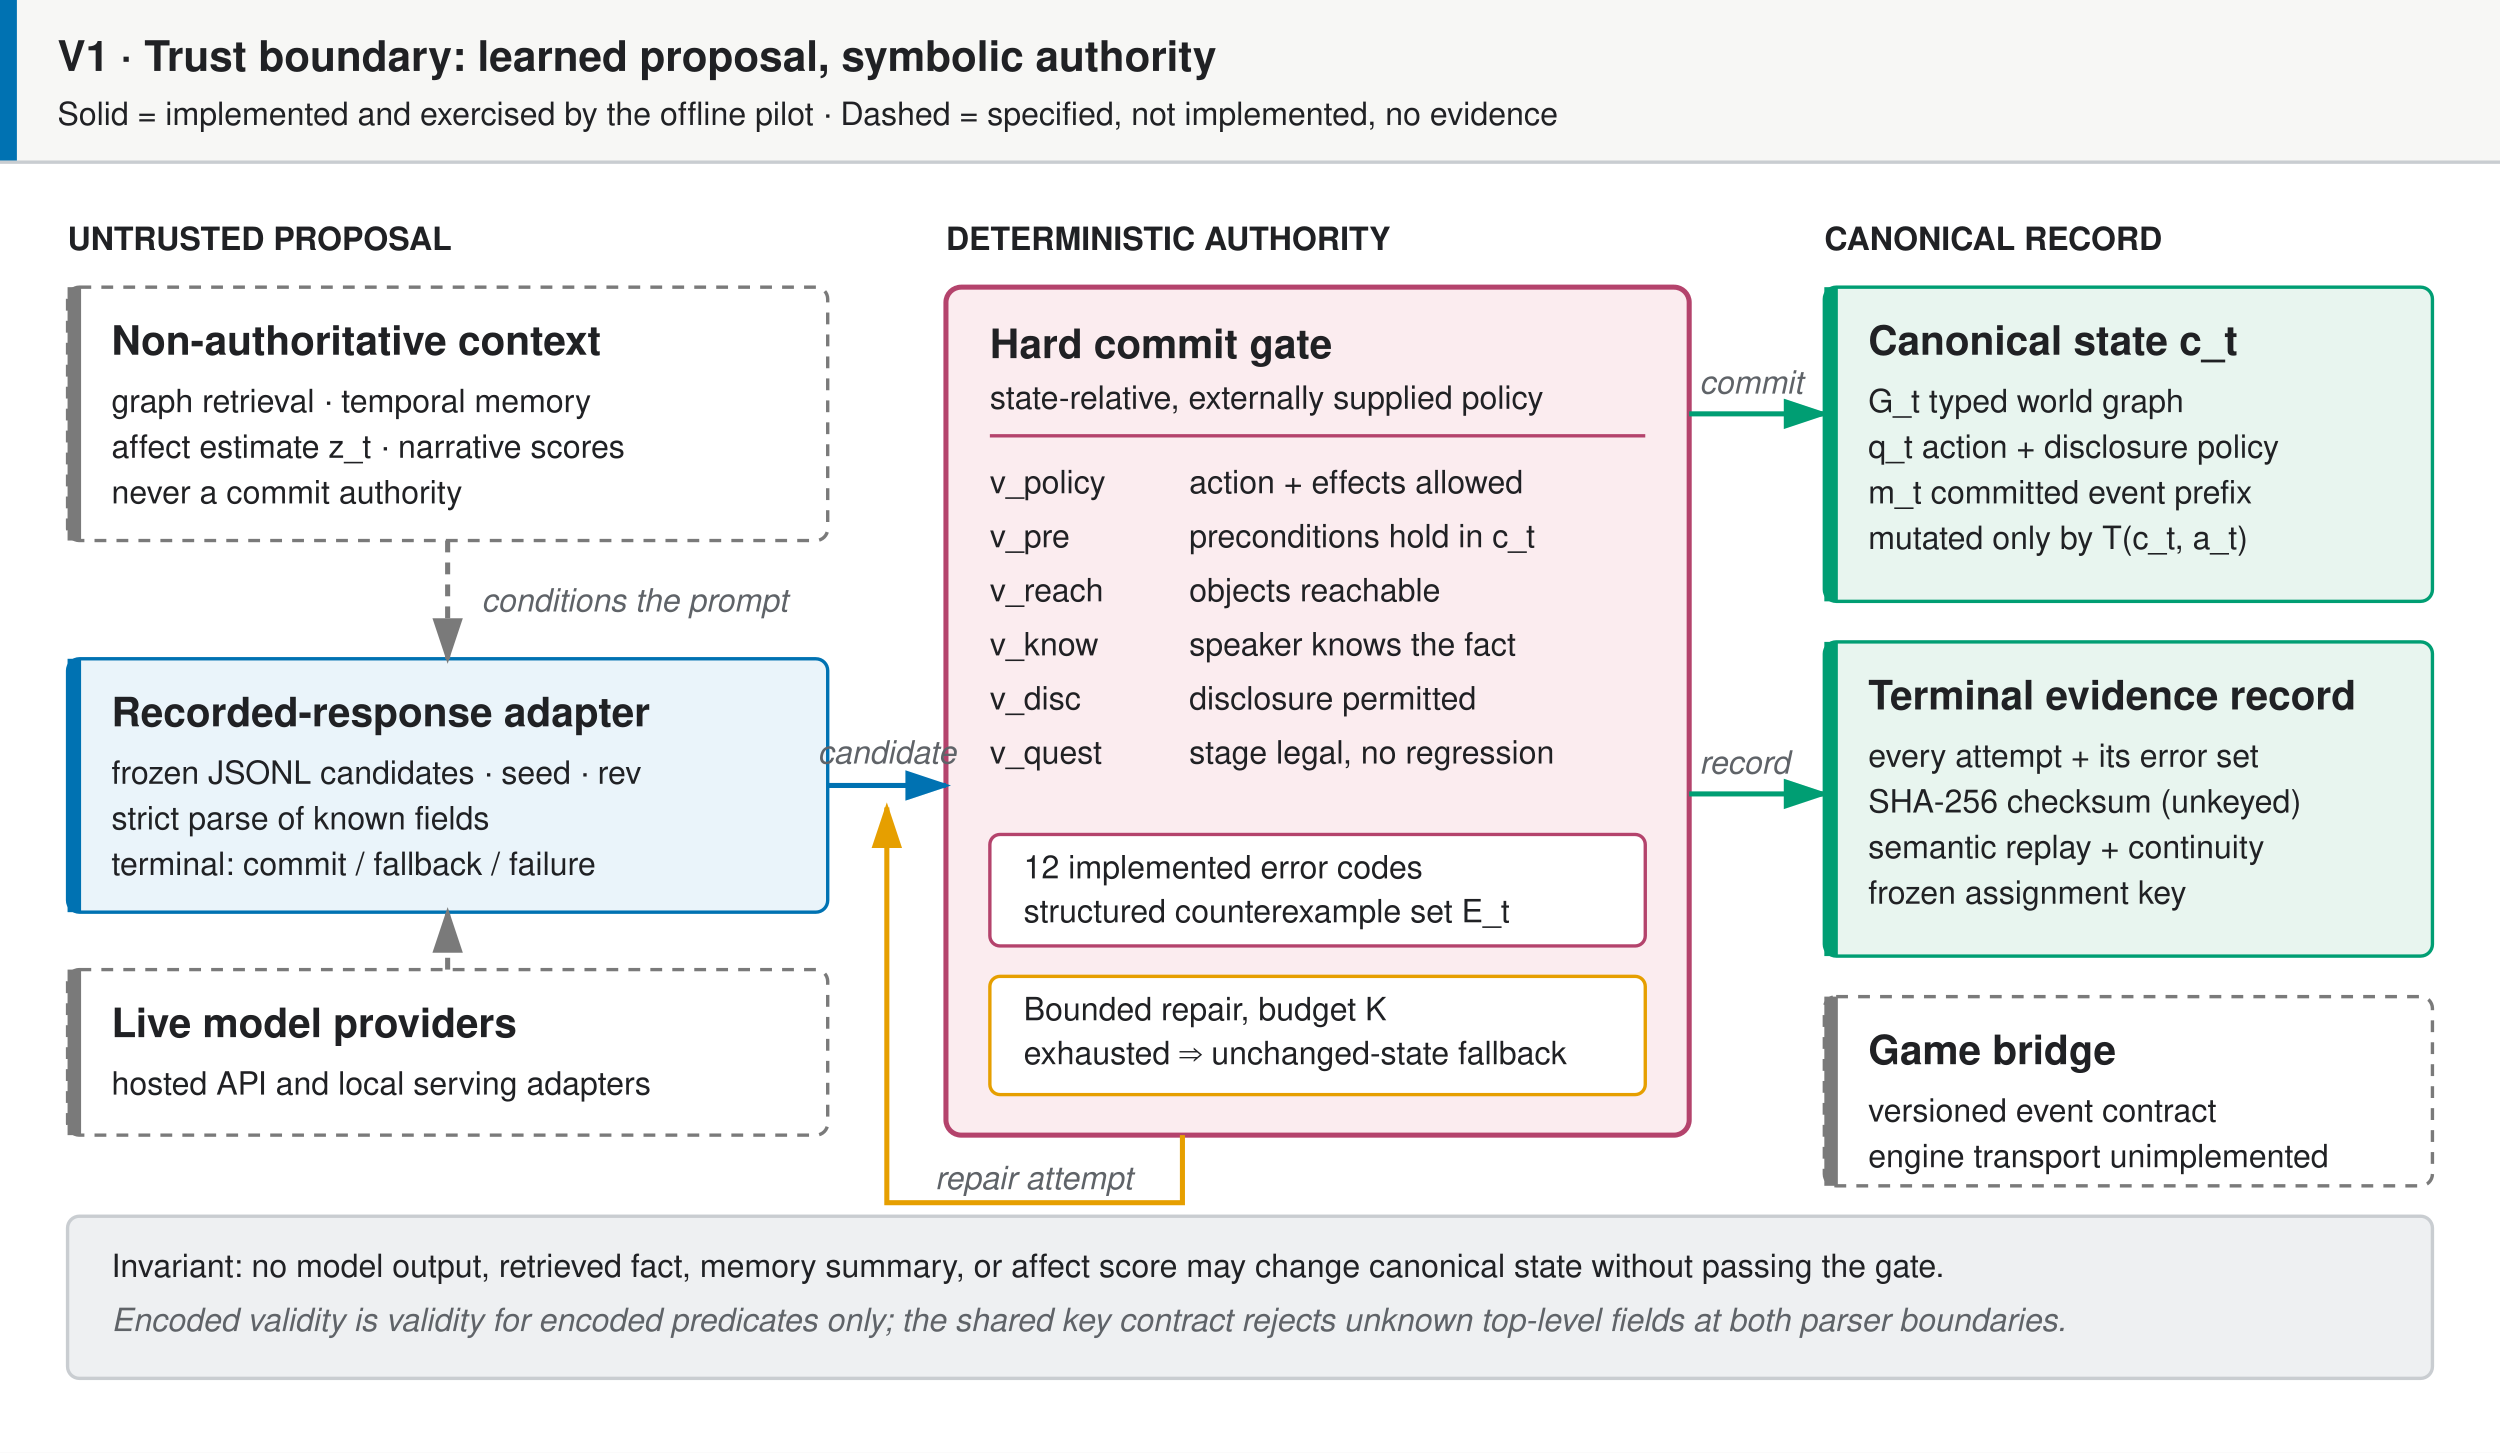
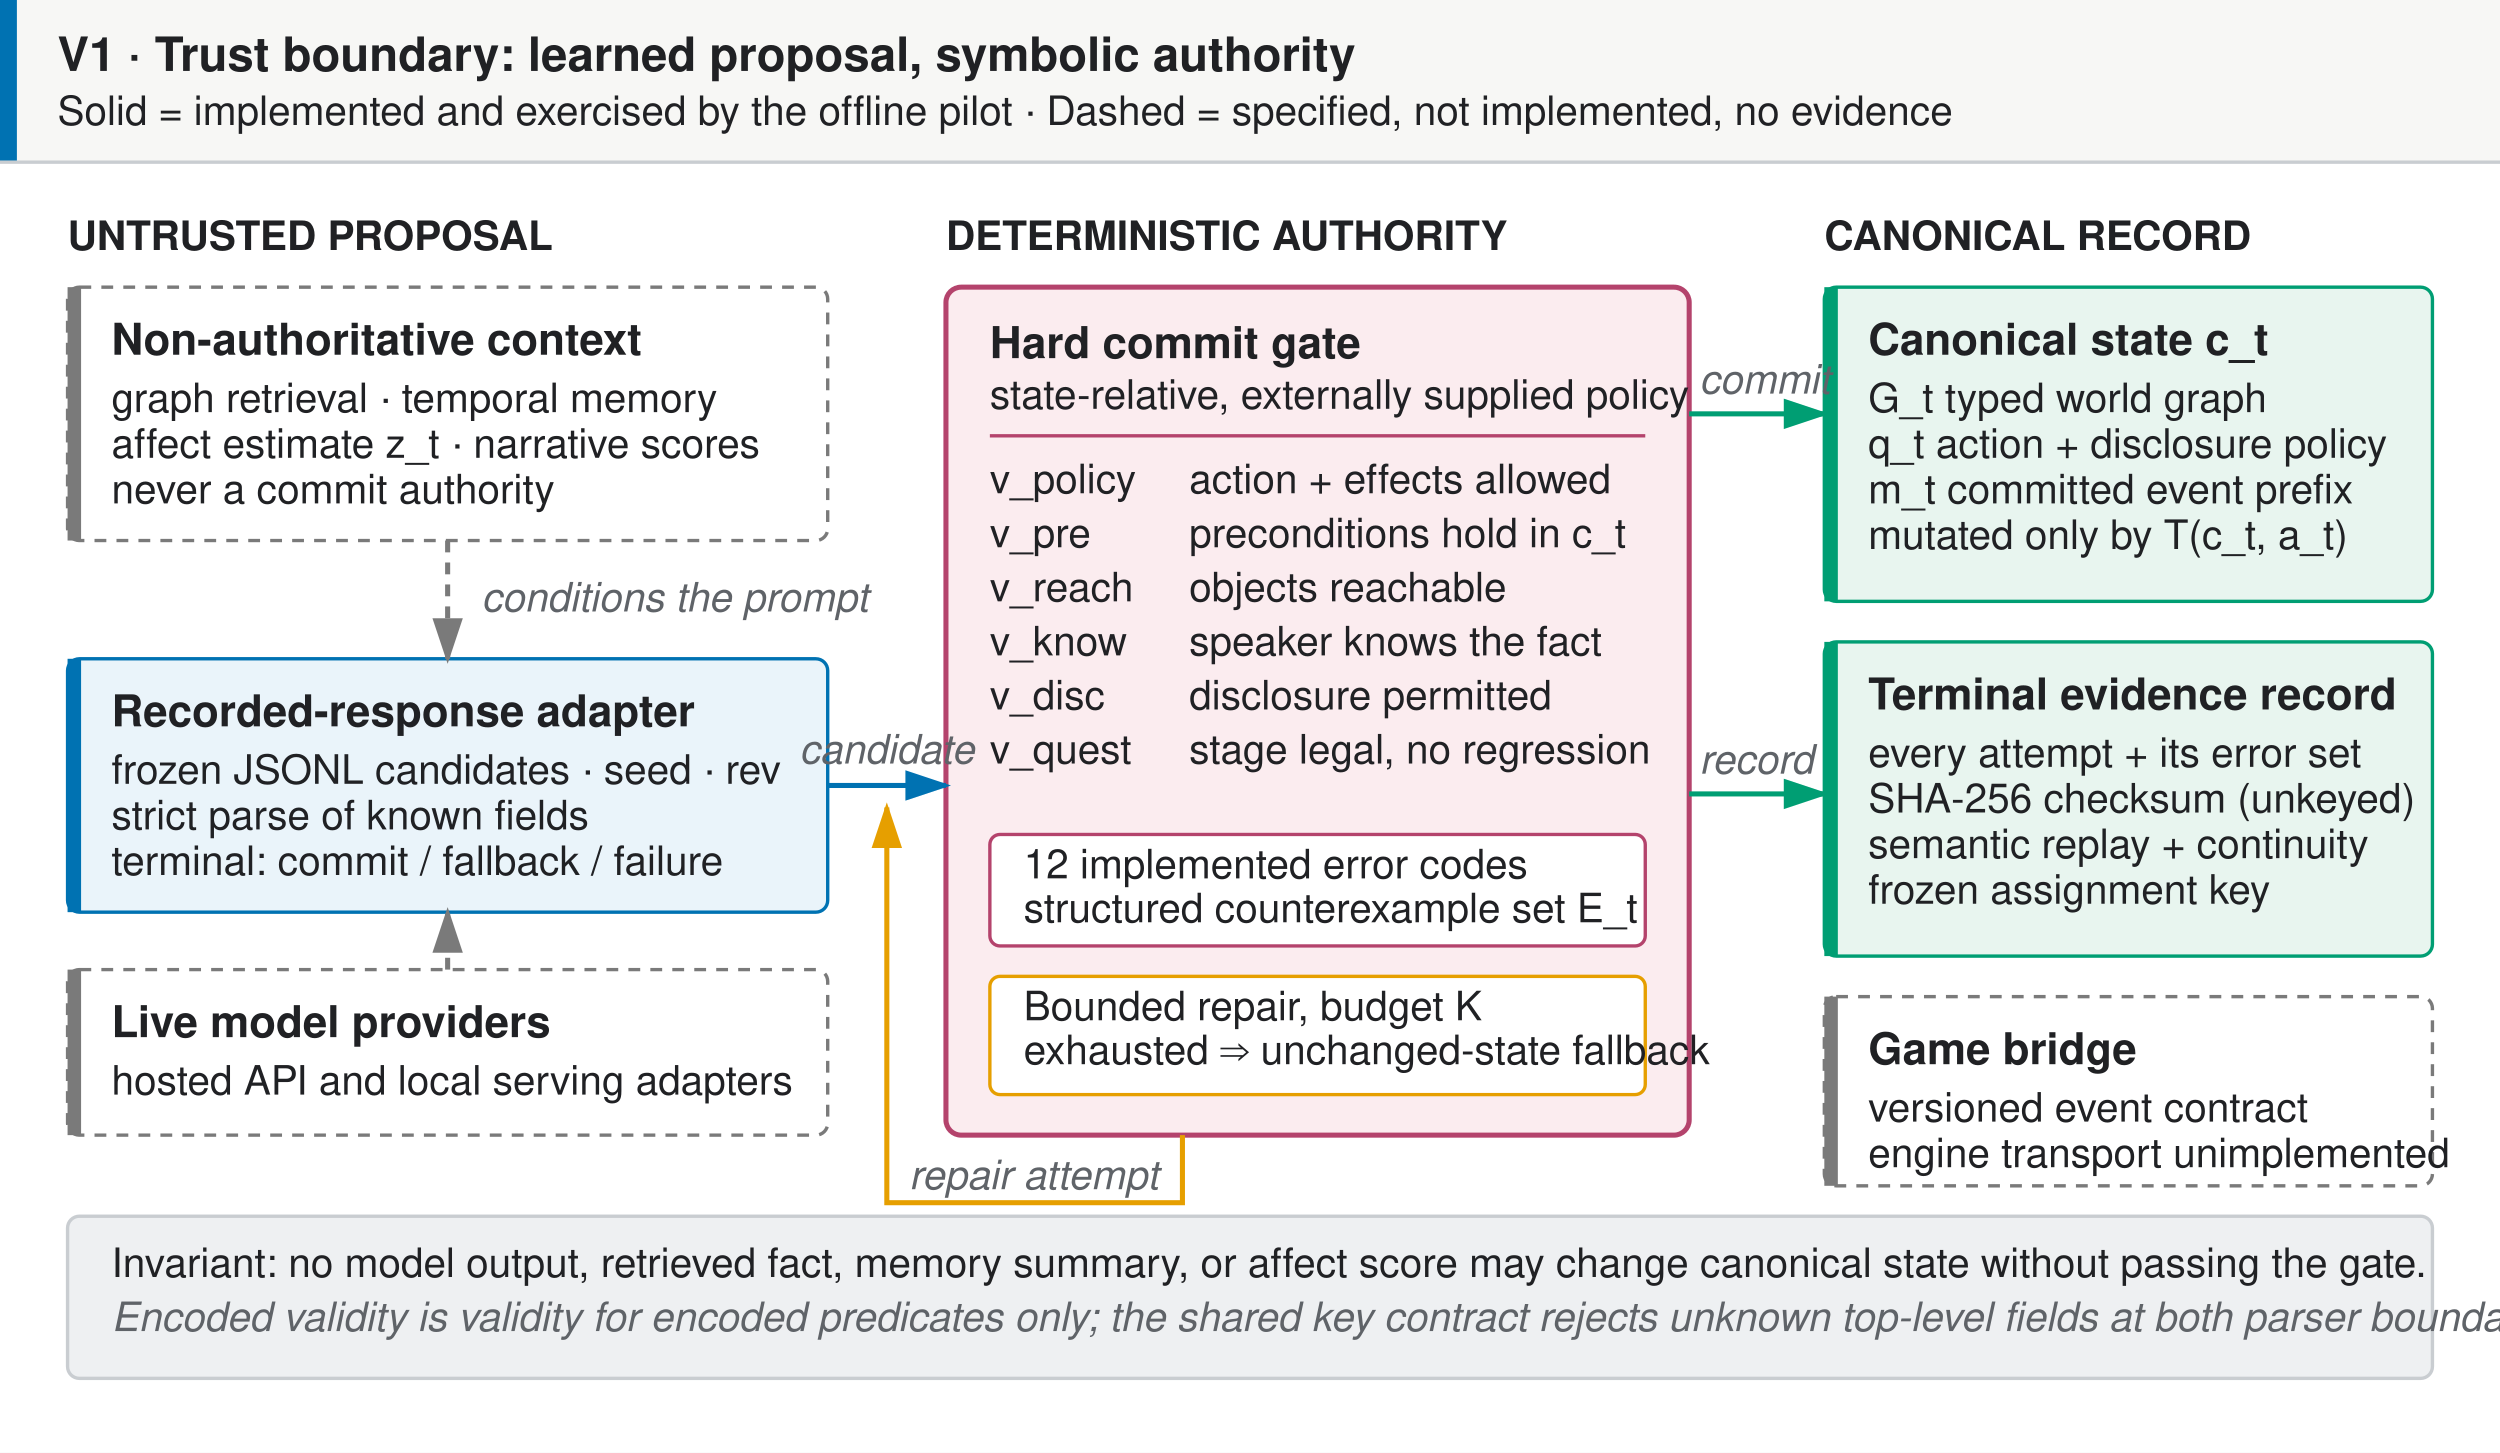
<svg xmlns="http://www.w3.org/2000/svg" width="1480" height="860" viewBox="0 0 1480 860" role="img" aria-labelledby="svg-title svg-desc">
  <defs>
    <marker id="arrow-blue" markerWidth="10" markerHeight="10" refX="8" refY="3" orient="auto" markerUnits="strokeWidth">
      <path d="M0,0 L0,6 L9,3 z" fill="#0072B2" />
    </marker>
    <marker id="arrow-orange" markerWidth="10" markerHeight="10" refX="8" refY="3" orient="auto" markerUnits="strokeWidth">
      <path d="M0,0 L0,6 L9,3 z" fill="#E69F00" />
    </marker>
    <marker id="arrow-green" markerWidth="10" markerHeight="10" refX="8" refY="3" orient="auto" markerUnits="strokeWidth">
      <path d="M0,0 L0,6 L9,3 z" fill="#009E73" />
    </marker>
    <marker id="arrow-gray" markerWidth="10" markerHeight="10" refX="8" refY="3" orient="auto" markerUnits="strokeWidth">
      <path d="M0,0 L0,6 L9,3 z" fill="#7A7A7A" />
    </marker>
    <style>
      text { font-family: Helvetica, Arial, sans-serif; fill: #202124; }
-       .section { font-size: 25px; font-weight: 700; }
-       .box-title { font-size: 24px; font-weight: 700; }
-       .body { font-size: 21px; font-weight: 400; }
-       .small { font-size: 19px; font-weight: 400; }
-       .note { font-size: 19px; font-style: italic; fill: #5F6368; }
-       .arrow-label { font-size: 19px; font-weight: 700; }
+       .section { font-size: 28px; font-weight: 700; }
+       .box-title { font-size: 26px; font-weight: 700; }
+       .body { font-size: 25px; font-weight: 400; }
+       .small { font-size: 24px; font-weight: 400; }
+       .note { font-size: 24px; font-style: italic; fill: #5F6368; }
+       .arrow-label { font-size: 24px; font-weight: 700; }
    </style>
  </defs>
  <rect x="0" y="0" width="1480" height="860" fill="#FFFFFF" />
  <rect x="0" y="0" width="1480" height="96" rx="0" fill="#F7F7F5" stroke="#C9CDD1" stroke-width="0" />
  <rect x="0" y="0" width="10" height="96" fill="#0072B2" />
  <text x="34" y="42" class="section" text-anchor="start">V1 · Trust boundary: learned proposal, symbolic authority</text>
  <text x="34" y="74" class="small" text-anchor="start" fill="#5F6368">Solid = implemented and exercised by the offline pilot   ·   Dashed = specified, not implemented, no evidence</text>
-   <line x1="0" y1="96" x2="1480" y2="96" stroke="#C9CDD1" stroke-width="2" fill="none" />
+   <line class="connector" x1="0" y1="96" x2="1480" y2="96" stroke="#C9CDD1" stroke-width="2" fill="none" />
  <text x="40" y="148" class="arrow-label" text-anchor="start" fill="#5F6368">UNTRUSTED PROPOSAL</text>
  <text x="560" y="148" class="arrow-label" text-anchor="start" fill="#B4436C">DETERMINISTIC AUTHORITY</text>
  <text x="1080" y="148" class="arrow-label" text-anchor="start" fill="#5F6368">CANONICAL RECORD</text>
  <rect x="40" y="170" width="450" height="150" rx="7" fill="#FFFFFF" stroke="#7A7A7A" stroke-width="2" stroke-dasharray="7 6" />
  <rect x="40" y="170" width="8" height="150" fill="#7A7A7A" />
  <text x="66" y="210" class="box-title" text-anchor="start">Non-authoritative context</text>
  <text x="66" y="244" class="small" text-anchor="start">graph retrieval · temporal memory</text>
  <text x="66" y="271" class="small" text-anchor="start">affect estimate z_t · narrative scores</text>
  <text x="66" y="298" class="small" text-anchor="start">never a commit authority</text>
  <rect x="40" y="390" width="450" height="150" rx="7" fill="#EAF4FA" stroke="#0072B2" stroke-width="2" />
  <rect x="40" y="390" width="8" height="150" fill="#0072B2" />
  <text x="66" y="430" class="box-title" text-anchor="start">Recorded-response adapter</text>
  <text x="66" y="464" class="small" text-anchor="start">frozen JSONL candidates · seed · rev</text>
  <text x="66" y="491" class="small" text-anchor="start">strict parse of known fields</text>
  <text x="66" y="518" class="small" text-anchor="start">terminal: commit / fallback / failure</text>
  <rect x="40" y="574" width="450" height="98" rx="7" fill="#FFFFFF" stroke="#7A7A7A" stroke-width="2" stroke-dasharray="7 6" />
  <rect x="40" y="574" width="8" height="98" fill="#7A7A7A" />
  <text x="66" y="614" class="box-title" text-anchor="start">Live model providers</text>
  <text x="66" y="648" class="small" text-anchor="start">hosted API and local serving adapters</text>
  <rect x="560" y="170" width="440" height="502" rx="9" fill="#FBECEF" stroke="#B4436C" stroke-width="3" />
  <text x="586" y="212" class="box-title" text-anchor="start">Hard commit gate</text>
  <text x="586" y="242" class="small" text-anchor="start" fill="#5F6368">state-relative, externally supplied policy</text>
-   <line x1="586" y1="258" x2="974" y2="258" stroke="#B4436C" stroke-width="2" fill="none" />
+   <line class="connector" x1="586" y1="258" x2="974" y2="258" stroke="#B4436C" stroke-width="2" fill="none" />
  <text x="586" y="292" class="small" text-anchor="start">v_policy</text>
  <text x="704" y="292" class="small" text-anchor="start" fill="#5F6368">action + effects allowed</text>
  <text x="586" y="324" class="small" text-anchor="start">v_pre</text>
  <text x="704" y="324" class="small" text-anchor="start" fill="#5F6368">preconditions hold in c_t</text>
  <text x="586" y="356" class="small" text-anchor="start">v_reach</text>
  <text x="704" y="356" class="small" text-anchor="start" fill="#5F6368">objects reachable</text>
  <text x="586" y="388" class="small" text-anchor="start">v_know</text>
  <text x="704" y="388" class="small" text-anchor="start" fill="#5F6368">speaker knows the fact</text>
  <text x="586" y="420" class="small" text-anchor="start">v_disc</text>
  <text x="704" y="420" class="small" text-anchor="start" fill="#5F6368">disclosure permitted</text>
  <text x="586" y="452" class="small" text-anchor="start">v_quest</text>
  <text x="704" y="452" class="small" text-anchor="start" fill="#5F6368">stage legal, no regression</text>
  <rect x="586" y="494" width="388" height="66" rx="6" fill="#FFFFFF" stroke="#B4436C" stroke-width="2" />
  <text x="606" y="520" class="small" text-anchor="start">12 implemented error codes</text>
  <text x="606" y="546" class="small" text-anchor="start" fill="#5F6368">structured counterexample set E_t</text>
  <rect x="586" y="578" width="388" height="70" rx="6" fill="#FFFFFF" stroke="#E69F00" stroke-width="2" />
  <text x="606" y="604" class="small" text-anchor="start">Bounded repair, budget K</text>
  <text x="606" y="630" class="small" text-anchor="start" fill="#5F6368">exhausted ⇒ unchanged-state fallback</text>
  <rect x="1080" y="170" width="360" height="186" rx="7" fill="#E8F5EF" stroke="#009E73" stroke-width="2" />
  <rect x="1080" y="170" width="8" height="186" fill="#009E73" />
  <text x="1106" y="210" class="box-title" text-anchor="start">Canonical state c_t</text>
  <text x="1106" y="244" class="small" text-anchor="start">G_t  typed world graph</text>
  <text x="1106" y="271" class="small" text-anchor="start">q_t  action + disclosure policy</text>
  <text x="1106" y="298" class="small" text-anchor="start">m_t  committed event prefix</text>
  <text x="1106" y="325" class="small" text-anchor="start">mutated only by T(c_t, a_t)</text>
  <rect x="1080" y="380" width="360" height="186" rx="7" fill="#E8F5EF" stroke="#009E73" stroke-width="2" />
  <rect x="1080" y="380" width="8" height="186" fill="#009E73" />
  <text x="1106" y="420" class="box-title" text-anchor="start">Terminal evidence record</text>
  <text x="1106" y="454" class="small" text-anchor="start">every attempt + its error set</text>
  <text x="1106" y="481" class="small" text-anchor="start">SHA-256 checksum (unkeyed)</text>
  <text x="1106" y="508" class="small" text-anchor="start">semantic replay + continuity</text>
  <text x="1106" y="535" class="small" text-anchor="start">frozen assignment key</text>
  <rect x="1080" y="590" width="360" height="112" rx="7" fill="#FFFFFF" stroke="#7A7A7A" stroke-width="2" stroke-dasharray="7 6" />
  <rect x="1080" y="590" width="8" height="112" fill="#7A7A7A" />
  <text x="1106" y="630" class="box-title" text-anchor="start">Game bridge</text>
  <text x="1106" y="664" class="small" text-anchor="start">versioned event contract</text>
  <text x="1106" y="691" class="small" text-anchor="start">engine transport unimplemented</text>
-   <path d="M265 320 V390" stroke="#7A7A7A" stroke-width="3" fill="none" marker-end="url(#arrow-gray)" stroke-dasharray="7 6" />
+   <path class="connector" d="M265 320 V390" stroke="#7A7A7A" stroke-width="3" fill="none" marker-end="url(#arrow-gray)" stroke-dasharray="7 6" />
  <text x="285" y="362" class="note" text-anchor="start">conditions the prompt</text>
-   <path d="M265 574 V540" stroke="#7A7A7A" stroke-width="3" fill="none" marker-end="url(#arrow-gray)" stroke-dasharray="7 6" />
-   <path d="M490 465 H560" stroke="#0072B2" stroke-width="3" fill="none" marker-end="url(#arrow-blue)" />
+   <path class="connector" d="M265 574 V540" stroke="#7A7A7A" stroke-width="3" fill="none" marker-end="url(#arrow-gray)" stroke-dasharray="7 6" />
+   <path class="connector" d="M490 465 H560" stroke="#0072B2" stroke-width="3" fill="none" marker-end="url(#arrow-blue)" />
  <text x="525" y="452" class="note" text-anchor="middle">candidate</text>
-   <path d="M1000 245 H1080" stroke="#009E73" stroke-width="3" fill="none" marker-end="url(#arrow-green)" />
+   <path class="connector" d="M1000 245 H1080" stroke="#009E73" stroke-width="3" fill="none" marker-end="url(#arrow-green)" />
  <text x="1006" y="233" class="note" text-anchor="start" fill="#009E73">commit</text>
-   <path d="M1000 470 H1080" stroke="#009E73" stroke-width="3" fill="none" marker-end="url(#arrow-green)" />
+   <path class="connector" d="M1000 470 H1080" stroke="#009E73" stroke-width="3" fill="none" marker-end="url(#arrow-green)" />
  <text x="1006" y="458" class="note" text-anchor="start" fill="#009E73">record</text>
-   <path d="M700 672 V712 H525 V478" stroke="#E69F00" stroke-width="3" fill="none" marker-end="url(#arrow-orange)" />
+   <path class="connector" d="M700 672 V712 H525 V478" stroke="#E69F00" stroke-width="3" fill="none" marker-end="url(#arrow-orange)" />
  <text x="612" y="704" class="note" text-anchor="middle" fill="#E69F00">repair attempt</text>
  <rect x="40" y="720" width="1400" height="96" rx="7" fill="#EEF0F2" stroke="#C9CDD1" stroke-width="2" />
  <text x="66" y="756" class="small" text-anchor="start">Invariant: no model output, retrieved fact, memory summary, or affect score may change canonical state without passing the gate.</text>
  <text x="66" y="788" class="note" text-anchor="start">Encoded validity is validity for encoded predicates only; the shared key contract rejects unknown top-level fields at both parser boundaries.</text>
</svg>
